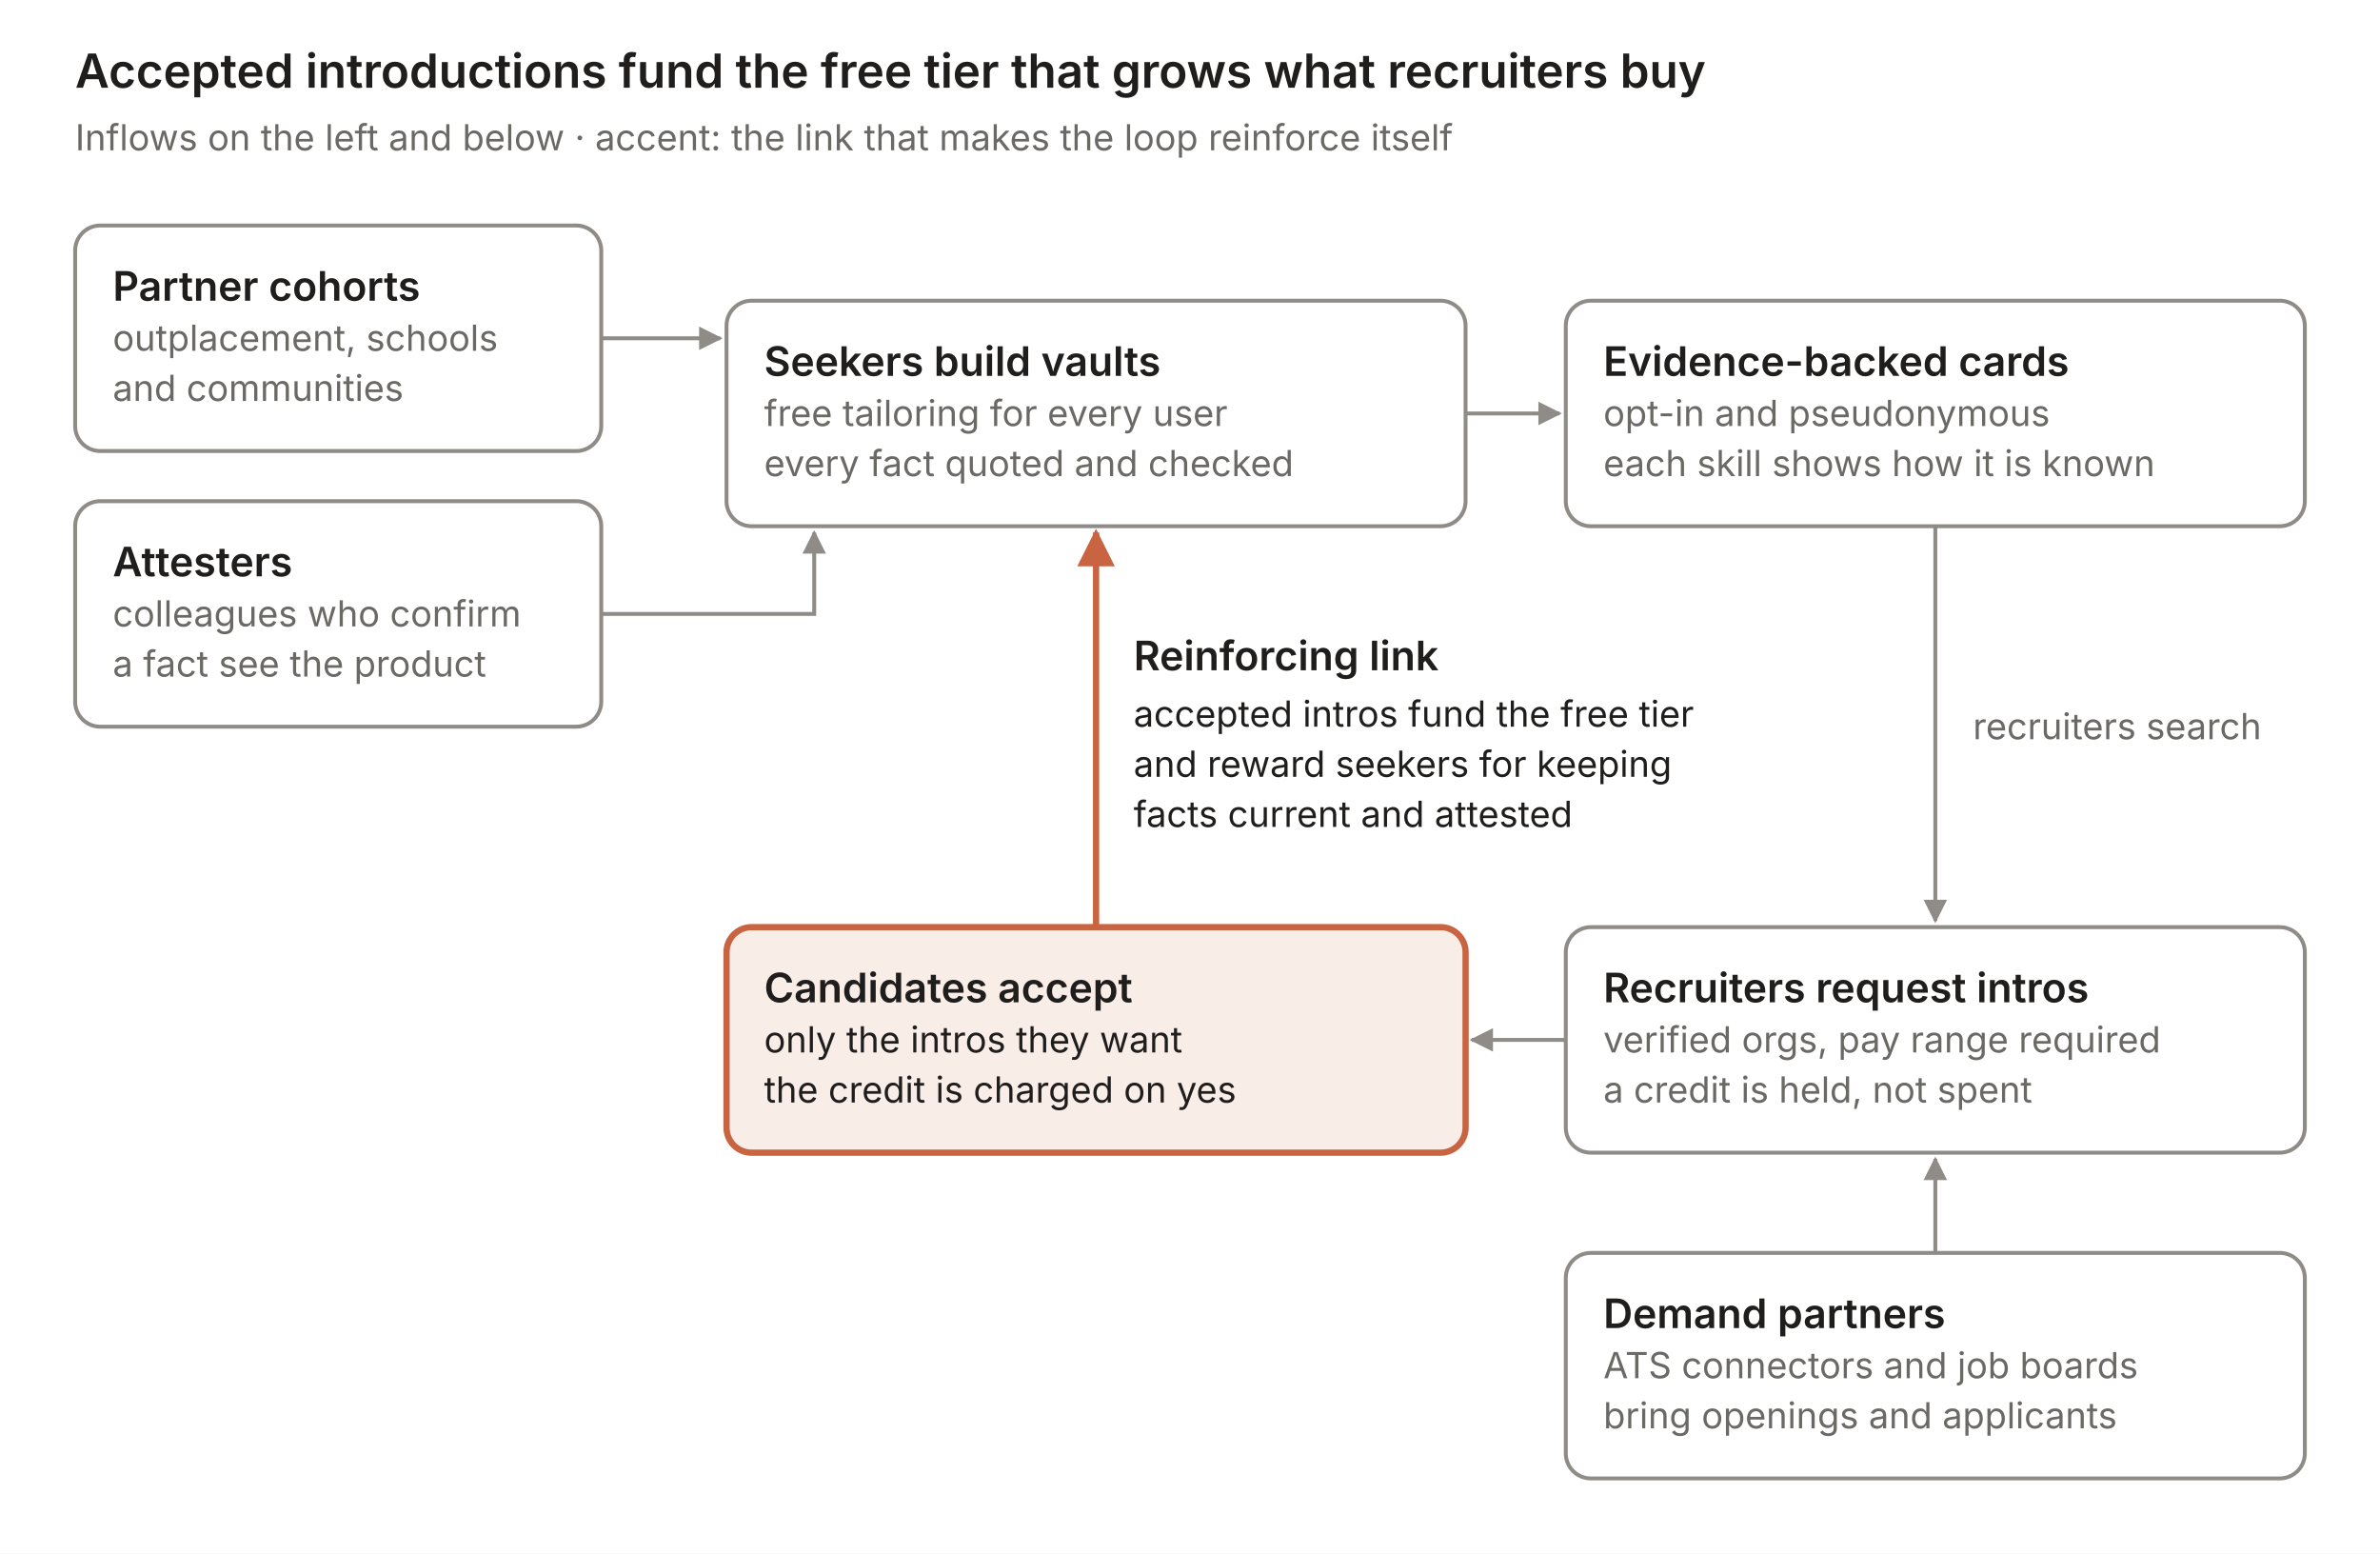
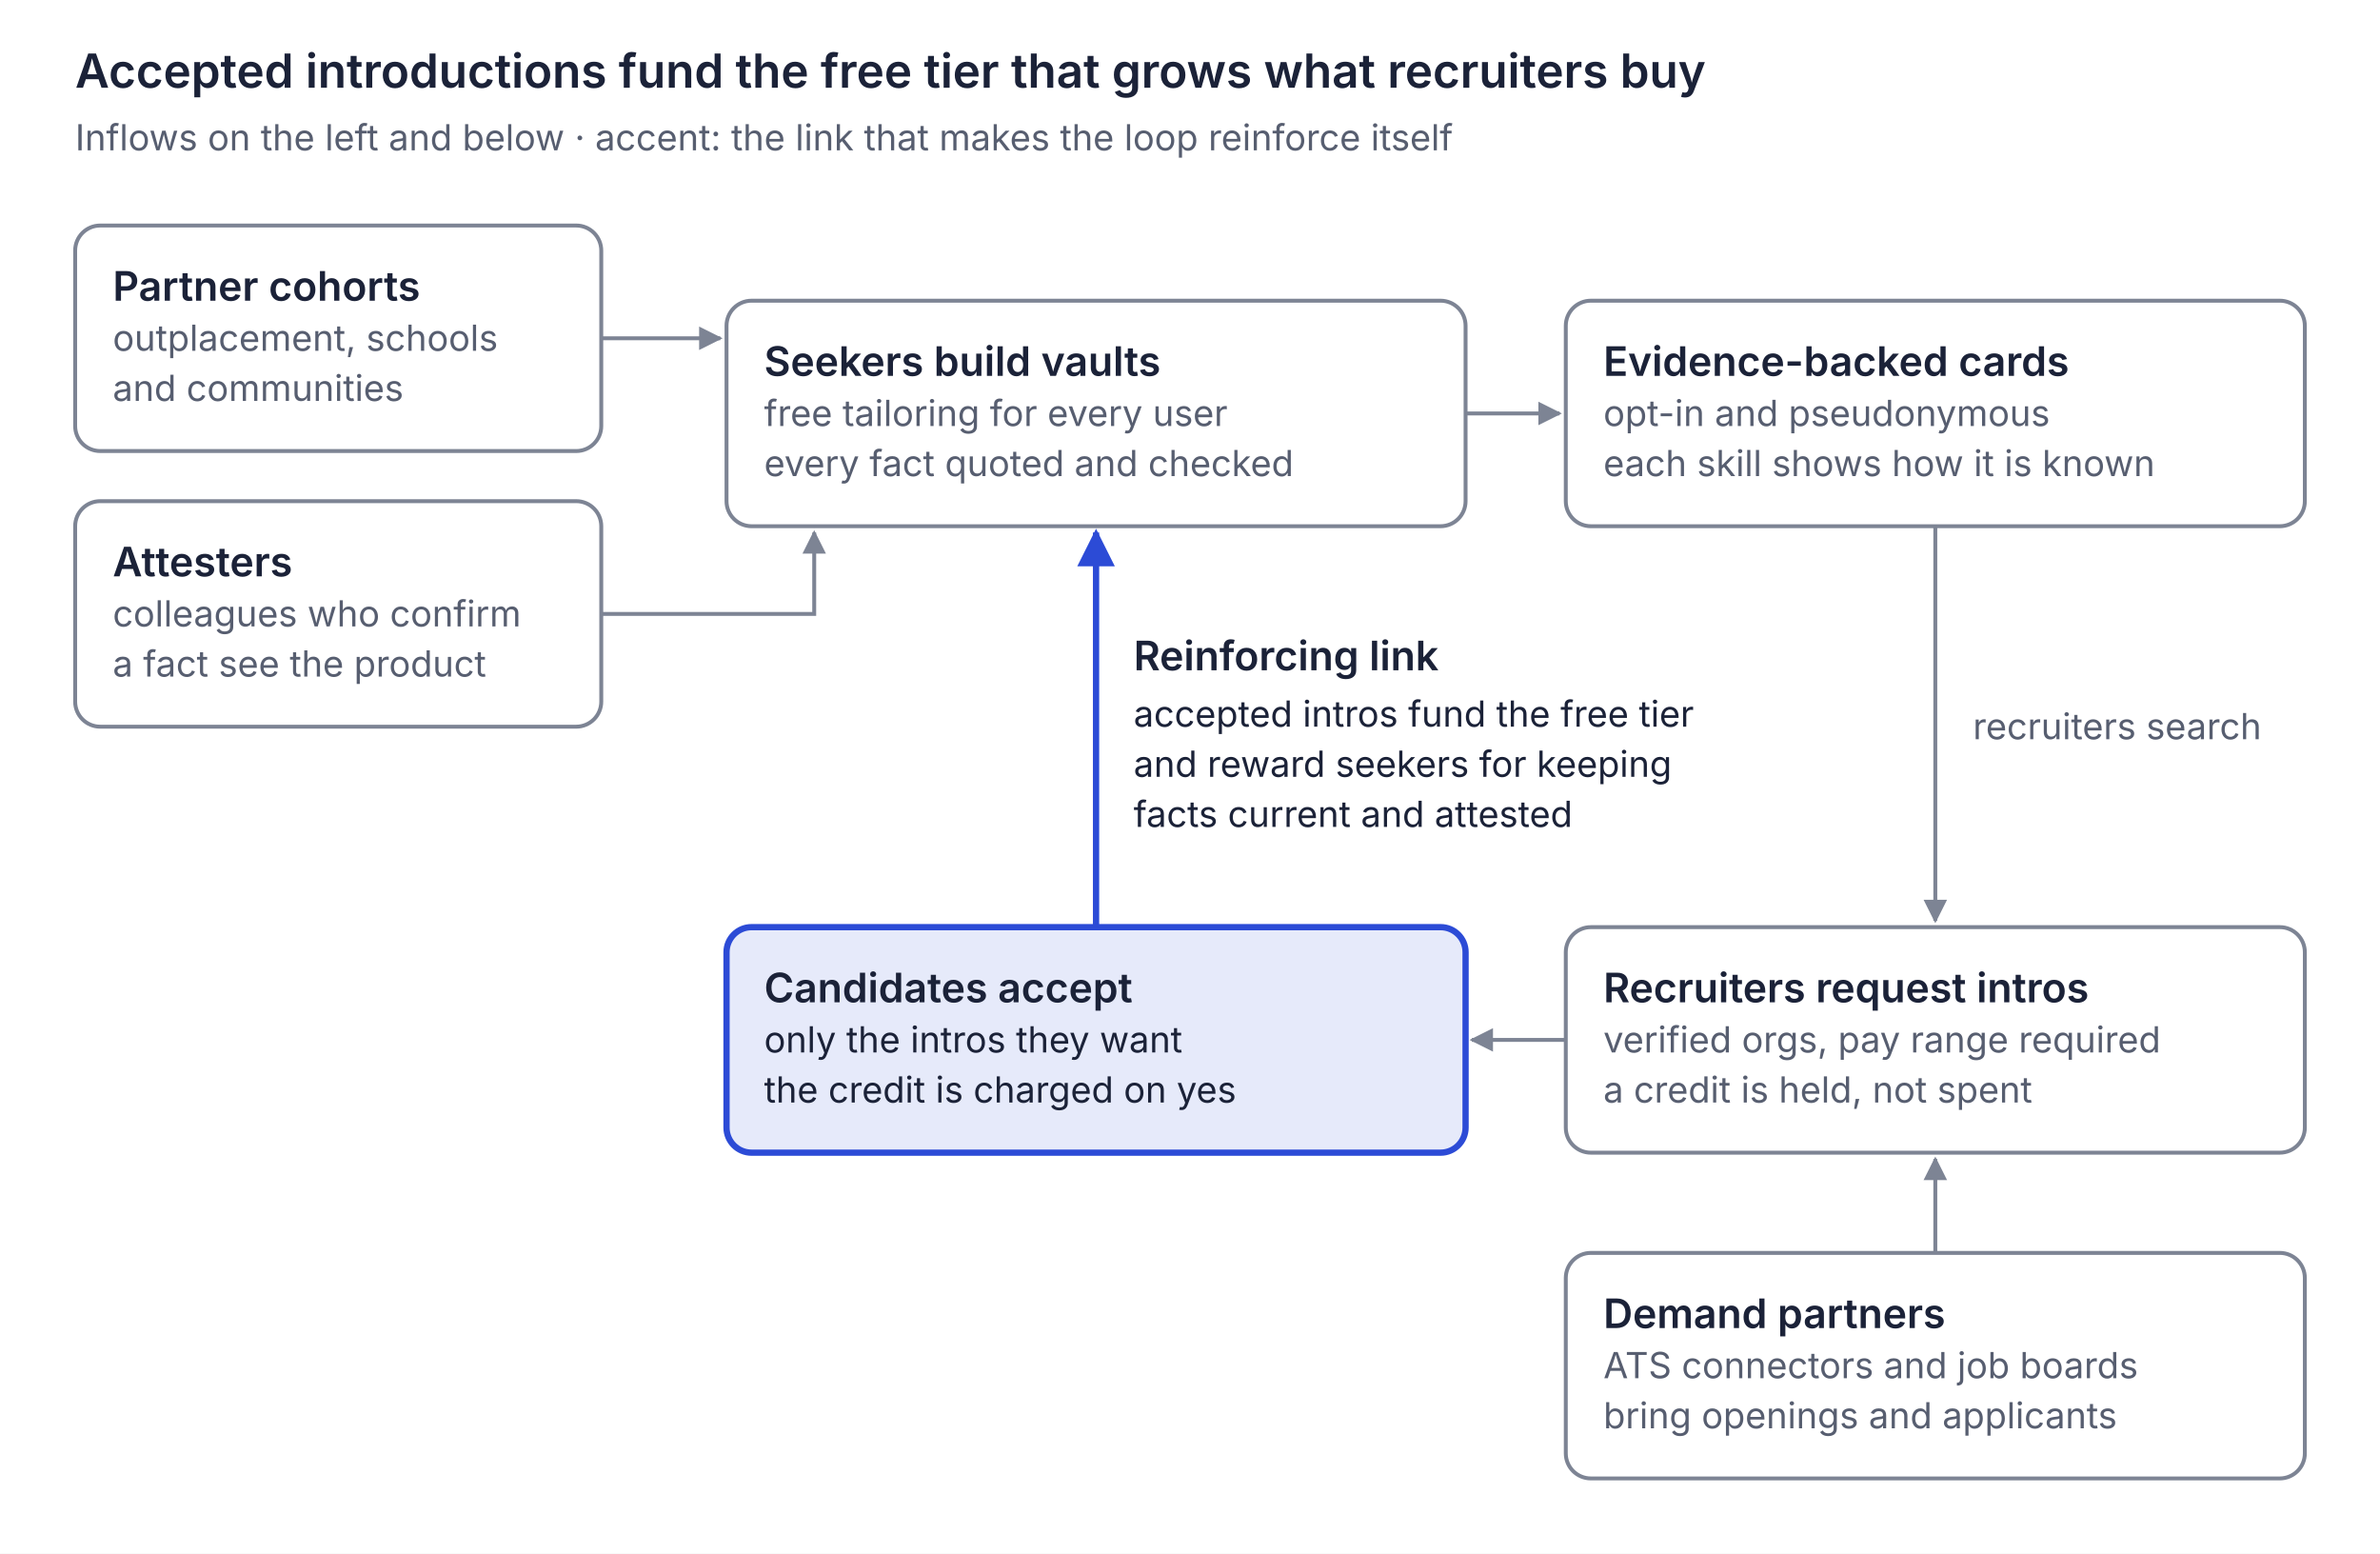
- <svg xmlns="http://www.w3.org/2000/svg" viewBox="0 0 760 496" role="img" aria-label="Accepted introductions fund the free tier that grows what recruiters buy" font-size="13" font-family="Inter, -apple-system, 'Segoe UI', Helvetica, Arial, sans-serif">
+ <svg xmlns="http://www.w3.org/2000/svg" viewBox="0 0 760 496" role="img" aria-label="Accepted introductions fund the free tier that grows what recruiters buy" font-size="13" font-family="'Schibsted Grotesk', Inter, -apple-system, 'Segoe UI', Helvetica, Arial, sans-serif">
  <defs>
    <marker id="fly-arrow" viewBox="0 0 10 10" refX="9" refY="5" markerWidth="6" markerHeight="6" orient="auto-start-reverse">
-       <path d="M0 0L10 5L0 10z" fill="#8f8c87" />
+       <path d="M0 0L10 5L0 10z" fill="#7d8494" />
    </marker>
    <marker id="fly-accent-arrow" viewBox="0 0 10 10" refX="9" refY="5" markerWidth="6" markerHeight="6" orient="auto-start-reverse">
-       <path d="M0 0L10 5L0 10z" fill="#c96442" />
+       <path d="M0 0L10 5L0 10z" fill="#2c4bd6" />
    </marker>
  </defs>
  <rect x="0" y="0" width="760" height="496" fill="#ffffff" />
-   <text x="24" y="28" font-size="15" font-weight="600" fill="#1f1e1d">Accepted introductions fund the free tier that grows what recruiters buy</text>
-   <text x="24" y="48" font-size="11.5" fill="#6b6966">Inflows on the left and below · accent: the link that makes the loop reinforce itself</text>
-   <g fill="none" stroke="#8f8c87" stroke-width="1.25">
+   <text x="24" y="28" font-size="15" font-weight="600" fill="#1b2238">Accepted introductions fund the free tier that grows what recruiters buy</text>
+   <text x="24" y="48" font-size="11.5" fill="#575e70">Inflows on the left and below · accent: the link that makes the loop reinforce itself</text>
+   <g fill="none" stroke="#7d8494" stroke-width="1.25">
    <path d="M468 132H498" marker-end="url(#fly-arrow)" />
    <path d="M618 168V294" marker-end="url(#fly-arrow)" />
    <path d="M500 332H470" marker-end="url(#fly-arrow)" />
    <path d="M192 108H230" marker-end="url(#fly-arrow)" />
    <path d="M192 196H260V170" marker-end="url(#fly-arrow)" />
    <path d="M618 400V370" marker-end="url(#fly-arrow)" />
  </g>
  <g>
-     <path d="M350 296V170" fill="none" stroke="#c96442" stroke-width="2" marker-end="url(#fly-accent-arrow)" />
-     <text x="362" y="214" font-weight="600" fill="#1f1e1d">Reinforcing link</text>
-     <text x="362" y="232" font-size="11.5" fill="#1f1e1d">accepted intros fund the free tier</text>
-     <text x="362" y="248" font-size="11.5" fill="#1f1e1d">and reward seekers for keeping</text>
-     <text x="362" y="264" font-size="11.5" fill="#1f1e1d">facts current and attested</text>
+     <path d="M350 296V170" fill="none" stroke="#2c4bd6" stroke-width="2" marker-end="url(#fly-accent-arrow)" />
+     <text x="362" y="214" font-weight="600" fill="#1b2238">Reinforcing link</text>
+     <text x="362" y="232" font-size="11.5" fill="#1b2238">accepted intros fund the free tier</text>
+     <text x="362" y="248" font-size="11.5" fill="#1b2238">and reward seekers for keeping</text>
+     <text x="362" y="264" font-size="11.5" fill="#1b2238">facts current and attested</text>
  </g>
  <g>
-     <rect x="232" y="96" width="236" height="72" rx="8" fill="none" fill-opacity="1" stroke="#8f8c87" stroke-width="1.25" />
-     <text x="244" y="120" font-weight="600" fill="#1f1e1d">Seekers build vaults</text>
-     <text x="244" y="136" font-size="11.5" fill="#6b6966">free tailoring for every user</text>
-     <text x="244" y="152" font-size="11.5" fill="#6b6966">every fact quoted and checked</text>
+     <rect x="232" y="96" width="236" height="72" rx="8" fill="none" fill-opacity="1" stroke="#7d8494" stroke-width="1.25" />
+     <text x="244" y="120" font-weight="600" fill="#1b2238">Seekers build vaults</text>
+     <text x="244" y="136" font-size="11.5" fill="#575e70">free tailoring for every user</text>
+     <text x="244" y="152" font-size="11.5" fill="#575e70">every fact quoted and checked</text>
  </g>
  <g>
-     <rect x="500" y="96" width="236" height="72" rx="8" fill="none" fill-opacity="1" stroke="#8f8c87" stroke-width="1.25" />
-     <text x="512" y="120" font-weight="600" fill="#1f1e1d">Evidence-backed cards</text>
-     <text x="512" y="136" font-size="11.5" fill="#6b6966">opt-in and pseudonymous</text>
-     <text x="512" y="152" font-size="11.5" fill="#6b6966">each skill shows how it is known</text>
+     <rect x="500" y="96" width="236" height="72" rx="8" fill="none" fill-opacity="1" stroke="#7d8494" stroke-width="1.25" />
+     <text x="512" y="120" font-weight="600" fill="#1b2238">Evidence-backed cards</text>
+     <text x="512" y="136" font-size="11.5" fill="#575e70">opt-in and pseudonymous</text>
+     <text x="512" y="152" font-size="11.5" fill="#575e70">each skill shows how it is known</text>
  </g>
  <g>
-     <rect x="500" y="296" width="236" height="72" rx="8" fill="none" fill-opacity="1" stroke="#8f8c87" stroke-width="1.25" />
-     <text x="512" y="320" font-weight="600" fill="#1f1e1d">Recruiters request intros</text>
-     <text x="512" y="336" font-size="11.5" fill="#6b6966">verified orgs, pay range required</text>
-     <text x="512" y="352" font-size="11.5" fill="#6b6966">a credit is held, not spent</text>
+     <rect x="500" y="296" width="236" height="72" rx="8" fill="none" fill-opacity="1" stroke="#7d8494" stroke-width="1.25" />
+     <text x="512" y="320" font-weight="600" fill="#1b2238">Recruiters request intros</text>
+     <text x="512" y="336" font-size="11.5" fill="#575e70">verified orgs, pay range required</text>
+     <text x="512" y="352" font-size="11.5" fill="#575e70">a credit is held, not spent</text>
  </g>
  <g>
-     <rect x="232" y="296" width="236" height="72" rx="8" fill="#c96442" fill-opacity="0.12" stroke="#c96442" stroke-width="2" />
-     <text x="244" y="320" font-weight="600" fill="#1f1e1d">Candidates accept</text>
-     <text x="244" y="336" font-size="11.5" fill="#1f1e1d">only the intros they want</text>
-     <text x="244" y="352" font-size="11.5" fill="#1f1e1d">the credit is charged on yes</text>
+     <rect x="232" y="296" width="236" height="72" rx="8" fill="#2c4bd6" fill-opacity="0.12" stroke="#2c4bd6" stroke-width="2" />
+     <text x="244" y="320" font-weight="600" fill="#1b2238">Candidates accept</text>
+     <text x="244" y="336" font-size="11.5" fill="#1b2238">only the intros they want</text>
+     <text x="244" y="352" font-size="11.5" fill="#1b2238">the credit is charged on yes</text>
  </g>
  <g>
-     <rect x="24" y="72" width="168" height="72" rx="8" fill="none" fill-opacity="1" stroke="#8f8c87" stroke-width="1.25" />
-     <text x="36" y="96" font-weight="600" fill="#1f1e1d">Partner cohorts</text>
-     <text x="36" y="112" font-size="11.5" fill="#6b6966">outplacement, schools</text>
-     <text x="36" y="128" font-size="11.5" fill="#6b6966">and communities</text>
+     <rect x="24" y="72" width="168" height="72" rx="8" fill="none" fill-opacity="1" stroke="#7d8494" stroke-width="1.25" />
+     <text x="36" y="96" font-weight="600" fill="#1b2238">Partner cohorts</text>
+     <text x="36" y="112" font-size="11.5" fill="#575e70">outplacement, schools</text>
+     <text x="36" y="128" font-size="11.5" fill="#575e70">and communities</text>
  </g>
  <g>
-     <rect x="24" y="160" width="168" height="72" rx="8" fill="none" fill-opacity="1" stroke="#8f8c87" stroke-width="1.25" />
-     <text x="36" y="184" font-weight="600" fill="#1f1e1d">Attesters</text>
-     <text x="36" y="200" font-size="11.5" fill="#6b6966">colleagues who confirm</text>
-     <text x="36" y="216" font-size="11.5" fill="#6b6966">a fact see the product</text>
+     <rect x="24" y="160" width="168" height="72" rx="8" fill="none" fill-opacity="1" stroke="#7d8494" stroke-width="1.25" />
+     <text x="36" y="184" font-weight="600" fill="#1b2238">Attesters</text>
+     <text x="36" y="200" font-size="11.5" fill="#575e70">colleagues who confirm</text>
+     <text x="36" y="216" font-size="11.5" fill="#575e70">a fact see the product</text>
  </g>
  <g>
-     <rect x="500" y="400" width="236" height="72" rx="8" fill="none" fill-opacity="1" stroke="#8f8c87" stroke-width="1.25" />
-     <text x="512" y="424" font-weight="600" fill="#1f1e1d">Demand partners</text>
-     <text x="512" y="440" font-size="11.5" fill="#6b6966">ATS connectors and job boards</text>
-     <text x="512" y="456" font-size="11.5" fill="#6b6966">bring openings and applicants</text>
+     <rect x="500" y="400" width="236" height="72" rx="8" fill="none" fill-opacity="1" stroke="#7d8494" stroke-width="1.25" />
+     <text x="512" y="424" font-weight="600" fill="#1b2238">Demand partners</text>
+     <text x="512" y="440" font-size="11.5" fill="#575e70">ATS connectors and job boards</text>
+     <text x="512" y="456" font-size="11.5" fill="#575e70">bring openings and applicants</text>
  </g>
-   <text x="630" y="236" font-size="11.5" fill="#6b6966">recruiters search</text>
+   <text x="630" y="236" font-size="11.5" fill="#575e70">recruiters search</text>
</svg>
